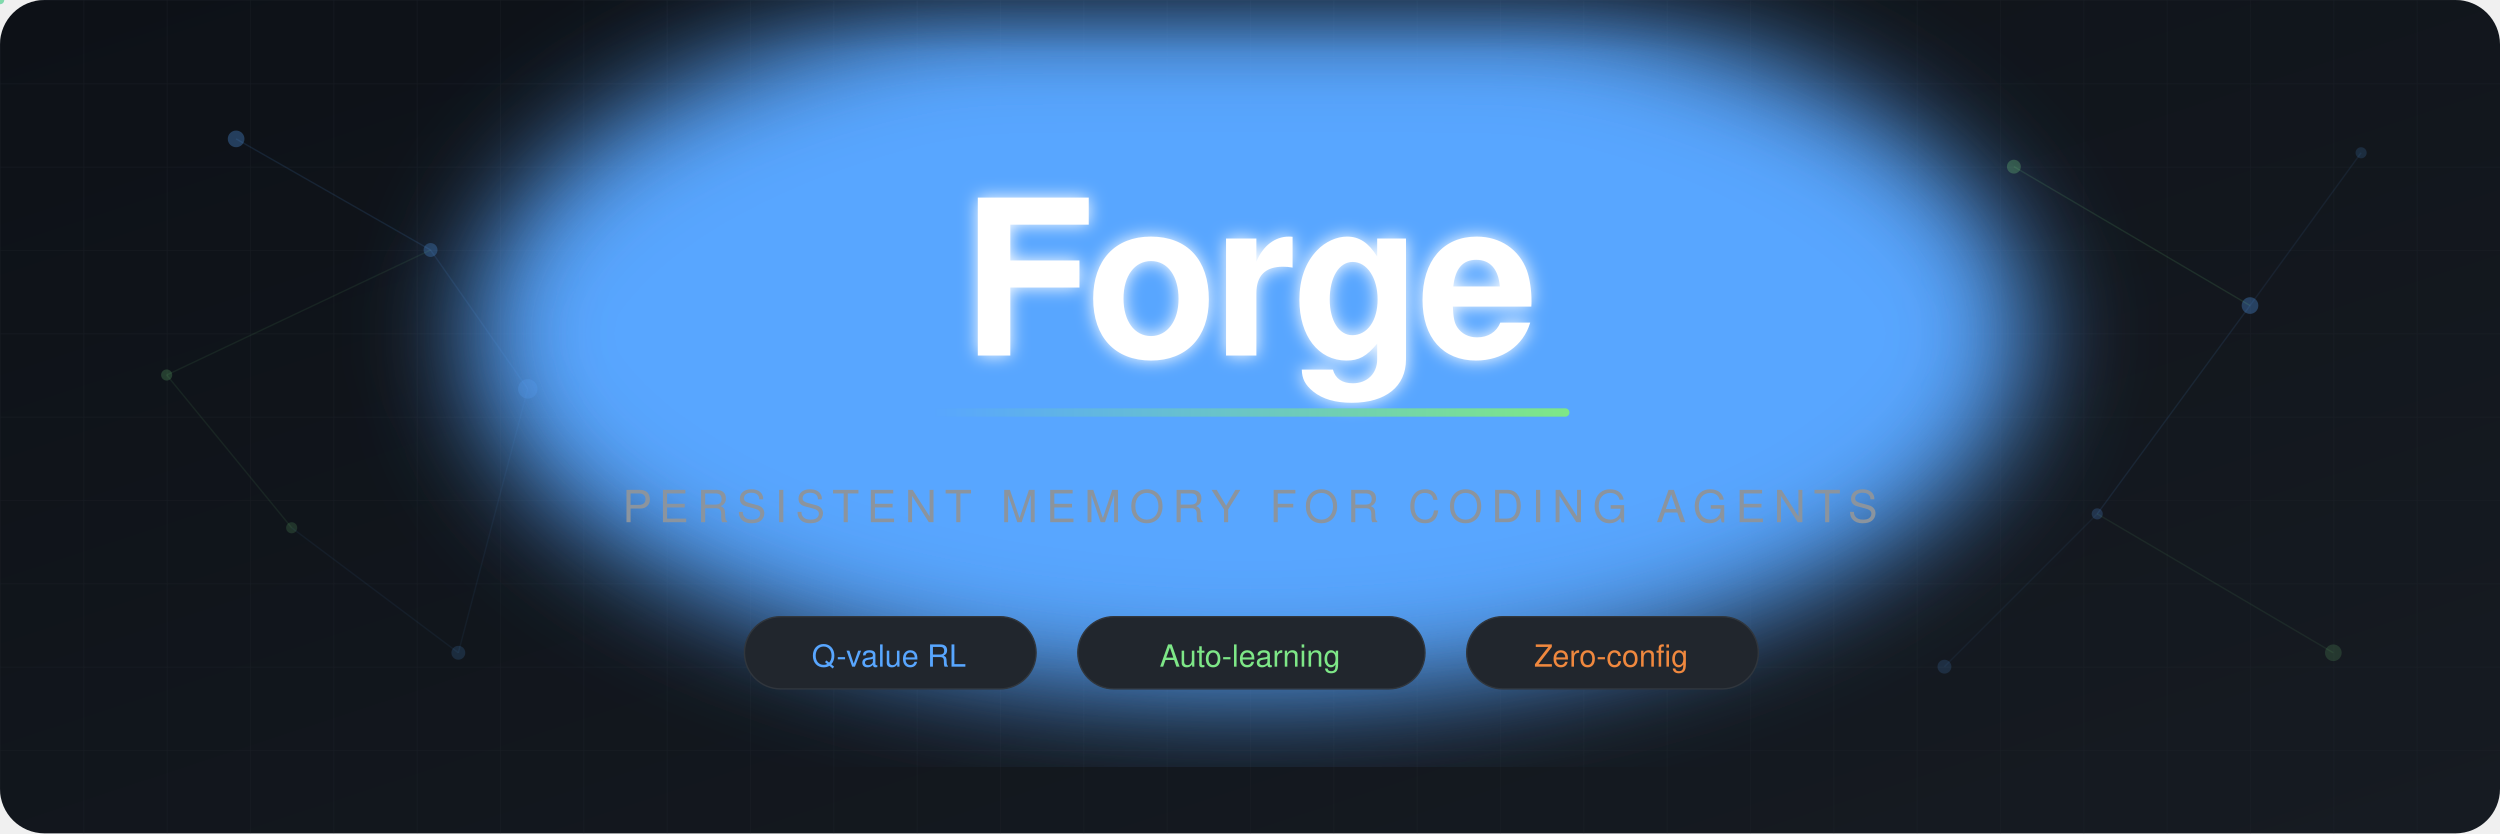
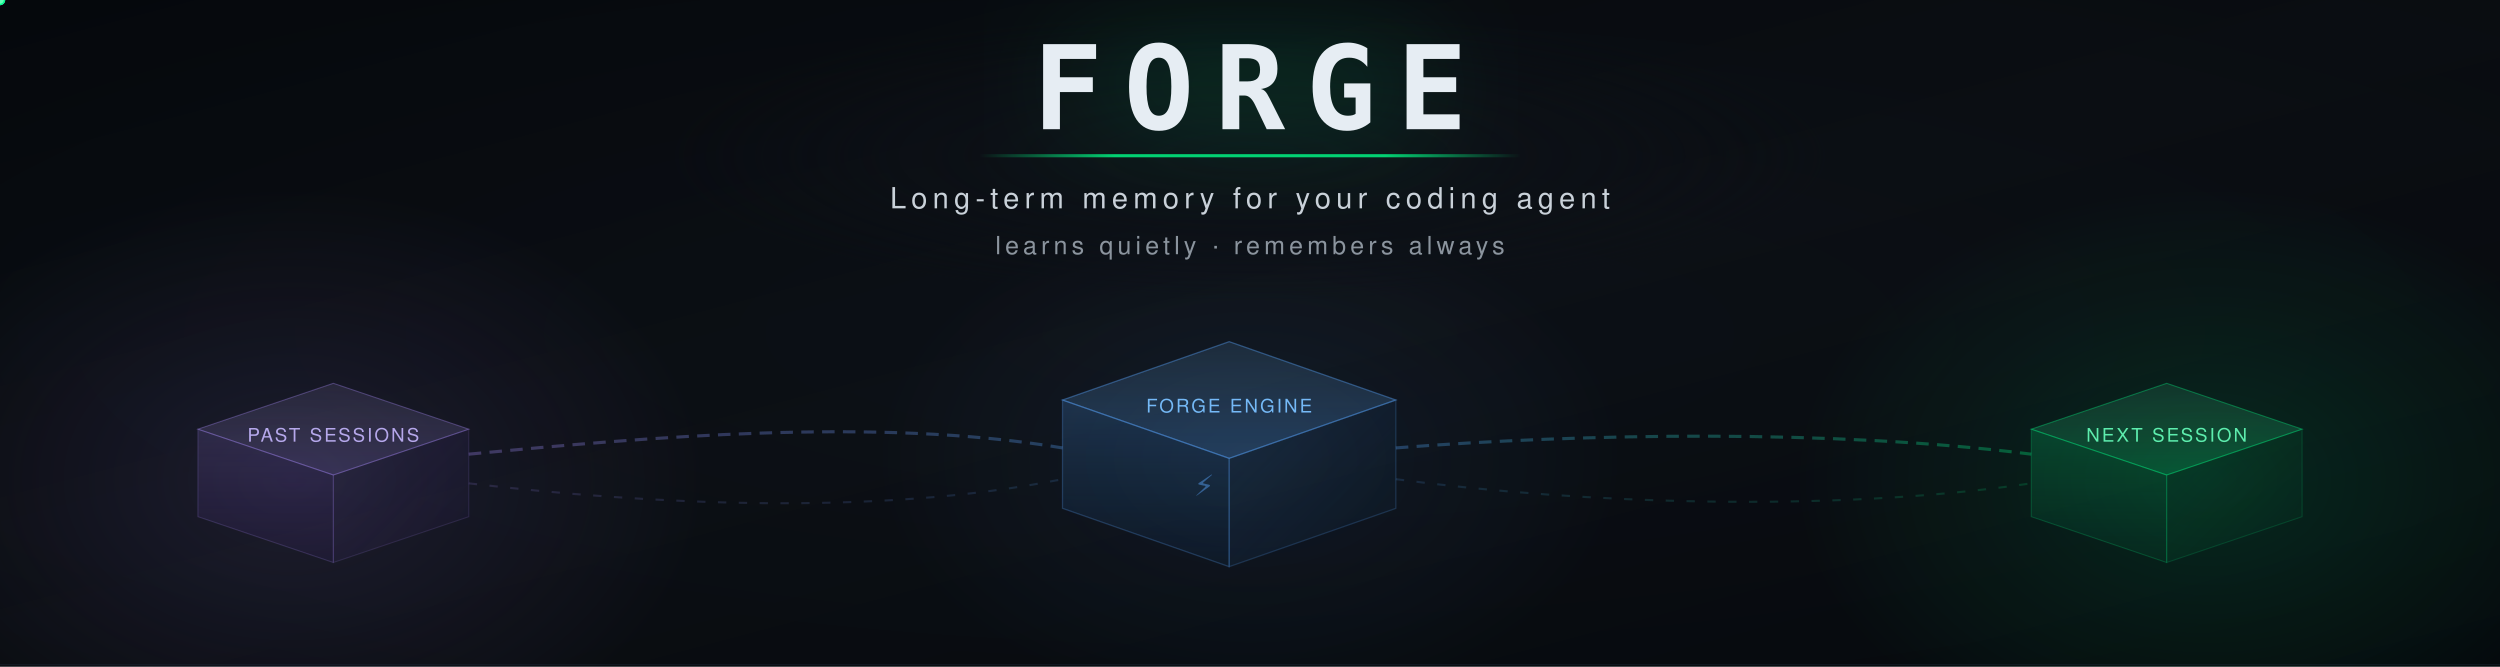
- <svg xmlns="http://www.w3.org/2000/svg" viewBox="0 0 900 300">
+ <svg xmlns="http://www.w3.org/2000/svg" viewBox="0 0 1200 320">
  <defs>
    <linearGradient id="bg" x1="0%" y1="0%" x2="100%" y2="100%">
-       <stop offset="0%" stop-color="#0d1117" />
-       <stop offset="100%" stop-color="#161b22" />
+       <stop offset="0%" stop-color="#070b10" />
+       <stop offset="50%" stop-color="#0d1117" />
+       <stop offset="100%" stop-color="#070b10" />
    </linearGradient>
-     <linearGradient id="accent" x1="0%" y1="0%" x2="100%" y2="0%">
+     <radialGradient id="vignette" cx="50%" cy="50%" r="70%">
+       <stop offset="0%" stop-color="#000" stop-opacity="0" />
+       <stop offset="100%" stop-color="#000" stop-opacity="0.25" />
+     </radialGradient>
+     <radialGradient id="orb-purple" cx="50%" cy="50%" r="50%">
+       <stop offset="0%" stop-color="#a78bfa" stop-opacity="0.12" />
+       <stop offset="100%" stop-color="#a78bfa" stop-opacity="0" />
+     </radialGradient>
+     <radialGradient id="orb-blue" cx="50%" cy="50%" r="50%">
+       <stop offset="0%" stop-color="#58a6ff" stop-opacity="0.08" />
+       <stop offset="100%" stop-color="#58a6ff" stop-opacity="0" />
+     </radialGradient>
+     <radialGradient id="orb-green" cx="50%" cy="50%" r="50%">
+       <stop offset="0%" stop-color="#00ff88" stop-opacity="0.12" />
+       <stop offset="100%" stop-color="#00ff88" stop-opacity="0" />
+     </radialGradient>
+     <radialGradient id="title-bg" cx="50%" cy="50%" r="50%">
+       <stop offset="0%" stop-color="#0d1117" stop-opacity="0.92" />
+       <stop offset="60%" stop-color="#0d1117" stop-opacity="0.5" />
+       <stop offset="100%" stop-color="#0d1117" stop-opacity="0" />
+     </radialGradient>
+     <linearGradient id="line-grad" x1="0%" y1="0%" x2="100%" y2="0%">
+       <stop offset="0%" stop-color="#00ff88" stop-opacity="0" />
+       <stop offset="25%" stop-color="#00ff88" stop-opacity="0.8" />
+       <stop offset="75%" stop-color="#00ff88" stop-opacity="0.8" />
+       <stop offset="100%" stop-color="#00ff88" stop-opacity="0" />
+     </linearGradient>
+     <linearGradient id="box-purple-top" x1="0%" y1="100%" x2="0%" y2="0%">
+       <stop offset="0%" stop-color="#a78bfa" stop-opacity="0.20" />
+       <stop offset="100%" stop-color="#c4b5fd" stop-opacity="0.10" />
+     </linearGradient>
+     <linearGradient id="box-purple-face" x1="0%" y1="0%" x2="0%" y2="100%">
+       <stop offset="0%" stop-color="#a78bfa" stop-opacity="0.16" />
+       <stop offset="100%" stop-color="#7c3aed" stop-opacity="0.06" />
+     </linearGradient>
+     <linearGradient id="box-purple-side" x1="0%" y1="0%" x2="100%" y2="100%">
+       <stop offset="0%" stop-color="#a78bfa" stop-opacity="0.10" />
+       <stop offset="100%" stop-color="#6d28d9" stop-opacity="0.03" />
+     </linearGradient>
+     <linearGradient id="box-blue-top" x1="0%" y1="100%" x2="0%" y2="0%">
+       <stop offset="0%" stop-color="#58a6ff" stop-opacity="0.25" />
+       <stop offset="100%" stop-color="#79c0ff" stop-opacity="0.12" />
+     </linearGradient>
+     <linearGradient id="box-blue-face" x1="0%" y1="0%" x2="0%" y2="100%">
+       <stop offset="0%" stop-color="#58a6ff" stop-opacity="0.20" />
+       <stop offset="100%" stop-color="#1d6fc0" stop-opacity="0.06" />
+     </linearGradient>
+     <linearGradient id="box-blue-side" x1="0%" y1="0%" x2="100%" y2="100%">
+       <stop offset="0%" stop-color="#58a6ff" stop-opacity="0.12" />
+       <stop offset="100%" stop-color="#1a5aa0" stop-opacity="0.03" />
+     </linearGradient>
+     <linearGradient id="box-green-top" x1="0%" y1="100%" x2="0%" y2="0%">
+       <stop offset="0%" stop-color="#00ff88" stop-opacity="0.22" />
+       <stop offset="100%" stop-color="#66ffbb" stop-opacity="0.10" />
+     </linearGradient>
+     <linearGradient id="box-green-face" x1="0%" y1="0%" x2="0%" y2="100%">
+       <stop offset="0%" stop-color="#00ff88" stop-opacity="0.18" />
+       <stop offset="100%" stop-color="#00b86b" stop-opacity="0.06" />
+     </linearGradient>
+     <linearGradient id="box-green-side" x1="0%" y1="0%" x2="100%" y2="100%">
+       <stop offset="0%" stop-color="#00ff88" stop-opacity="0.10" />
+       <stop offset="100%" stop-color="#00994d" stop-opacity="0.03" />
+     </linearGradient>
+     <linearGradient id="flow-1" x1="0%" y1="0%" x2="100%" y2="0%">
+       <stop offset="0%" stop-color="#a78bfa" />
+       <stop offset="100%" stop-color="#58a6ff" />
+     </linearGradient>
+     <linearGradient id="flow-2" x1="0%" y1="0%" x2="100%" y2="0%">
      <stop offset="0%" stop-color="#58a6ff" />
-       <stop offset="100%" stop-color="#7ee787" />
+       <stop offset="100%" stop-color="#00ff88" />
    </linearGradient>
-     <filter id="glow">
-       <feGaussianBlur stdDeviation="3" result="blur" />
+     <filter id="glow-soft" x="-50%" y="-50%" width="200%" height="200%">
+       <feGaussianBlur stdDeviation="6" result="blur" />
      <feMerge>
        <feMergeNode in="blur" />
        <feMergeNode in="SourceGraphic" />
      </feMerge>
    </filter>
-     <filter id="soft">
-       <feGaussianBlur stdDeviation="20" />
+     <filter id="title-halo" x="-30%" y="-100%" width="160%" height="300%">
+       <feGaussianBlur stdDeviation="28" />
    </filter>
-     <pattern id="grid" width="30" height="30" patternUnits="userSpaceOnUse">
-       <path d="M30 0L0 0 0 30" fill="none" stroke="#21262d" stroke-width="0.5" />
-     </pattern>
  </defs>
-   <rect width="900" height="300" fill="url(#bg)" rx="16" />
-   <rect width="900" height="300" fill="url(#grid)" opacity="0.4" rx="16" />
-   <ellipse cx="450" cy="120" rx="280" ry="130" fill="#58a6ff" filter="url(#soft)">
-     <animate attributeName="opacity" values="0.02;0.05;0.02" dur="4s" repeatCount="indefinite" />
+   <rect width="1200" height="320" fill="url(#bg)" />
+   <rect width="1200" height="320" fill="url(#vignette)" />
+   <ellipse cx="140" cy="230" rx="200" ry="140" fill="url(#orb-purple)">
+     <animate attributeName="rx" values="200;225;200" dur="8s" repeatCount="indefinite" />
  </ellipse>
-   <g>
-     <circle cx="85" cy="50" r="3" fill="#58a6ff" opacity="0.3">
-       <animate attributeName="opacity" values="0.2;0.6;0.2" dur="3s" repeatCount="indefinite" />
-     </circle>
-     <circle cx="155" cy="90" r="2.5" fill="#58a6ff" opacity="0.25">
-       <animate attributeName="opacity" values="0.15;0.5;0.15" dur="3.5s" repeatCount="indefinite" />
-     </circle>
-     <circle cx="60" cy="135" r="2" fill="#7ee787" opacity="0.2">
-       <animate attributeName="opacity" values="0.1;0.4;0.1" dur="4.2s" repeatCount="indefinite" />
-     </circle>
-     <circle cx="190" cy="140" r="3.5" fill="#58a6ff" opacity="0.2">
-       <animate attributeName="opacity" values="0.15;0.45;0.15" dur="3.8s" repeatCount="indefinite" />
-     </circle>
-     <circle cx="105" cy="190" r="2" fill="#7ee787" opacity="0.15">
-       <animate attributeName="opacity" values="0.1;0.35;0.1" dur="4.5s" repeatCount="indefinite" />
-     </circle>
-     <circle cx="165" cy="235" r="2.5" fill="#58a6ff" opacity="0.15">
-       <animate attributeName="opacity" values="0.08;0.3;0.08" dur="3.2s" repeatCount="indefinite" />
-     </circle>
-     <line x1="85" y1="50" x2="155" y2="90" stroke="#58a6ff" stroke-width="0.5" opacity="0.12" />
-     <line x1="155" y1="90" x2="190" y2="140" stroke="#58a6ff" stroke-width="0.5" opacity="0.1" />
-     <line x1="60" y1="135" x2="155" y2="90" stroke="#7ee787" stroke-width="0.5" opacity="0.08" />
-     <line x1="60" y1="135" x2="105" y2="190" stroke="#7ee787" stroke-width="0.5" opacity="0.08" />
-     <line x1="190" y1="140" x2="165" y2="235" stroke="#58a6ff" stroke-width="0.5" opacity="0.06" />
-     <line x1="105" y1="190" x2="165" y2="235" stroke="#58a6ff" stroke-width="0.5" opacity="0.06" />
-     <circle r="1.5" fill="#58a6ff" opacity="0.7">
-       <animateMotion dur="4s" repeatCount="indefinite" path="M85,50 L155,90 L190,140 L165,235" />
-     </circle>
-   </g>
-   <g>
-     <circle cx="725" cy="60" r="2.5" fill="#7ee787" opacity="0.25">
-       <animate attributeName="opacity" values="0.15;0.5;0.15" dur="3.7s" repeatCount="indefinite" />
-     </circle>
-     <circle cx="810" cy="110" r="3" fill="#58a6ff" opacity="0.3">
-       <animate attributeName="opacity" values="0.2;0.55;0.2" dur="3.3s" repeatCount="indefinite" />
-     </circle>
-     <circle cx="850" cy="55" r="2" fill="#58a6ff" opacity="0.15">
-       <animate attributeName="opacity" values="0.1;0.35;0.1" dur="4s" repeatCount="indefinite" />
-     </circle>
-     <circle cx="755" cy="185" r="2" fill="#58a6ff" opacity="0.2">
-       <animate attributeName="opacity" values="0.12;0.4;0.12" dur="4.3s" repeatCount="indefinite" />
-     </circle>
-     <circle cx="840" cy="235" r="3" fill="#7ee787" opacity="0.15">
-       <animate attributeName="opacity" values="0.1;0.35;0.1" dur="3.5s" repeatCount="indefinite" />
-     </circle>
-     <circle cx="700" cy="240" r="2.5" fill="#58a6ff" opacity="0.15">
-       <animate attributeName="opacity" values="0.1;0.3;0.1" dur="4.1s" repeatCount="indefinite" />
-     </circle>
-     <line x1="725" y1="60" x2="810" y2="110" stroke="#7ee787" stroke-width="0.5" opacity="0.12" />
-     <line x1="810" y1="110" x2="850" y2="55" stroke="#58a6ff" stroke-width="0.5" opacity="0.08" />
-     <line x1="810" y1="110" x2="755" y2="185" stroke="#58a6ff" stroke-width="0.5" opacity="0.1" />
-     <line x1="755" y1="185" x2="840" y2="235" stroke="#7ee787" stroke-width="0.5" opacity="0.08" />
-     <line x1="755" y1="185" x2="700" y2="240" stroke="#58a6ff" stroke-width="0.5" opacity="0.06" />
-     <circle r="1.5" fill="#7ee787" opacity="0.7">
-       <animateMotion dur="4.5s" repeatCount="indefinite" path="M725,60 L810,110 L755,185 L840,235" />
-     </circle>
-   </g>
-   <g>
-     <circle cx="370" cy="105" r="1" fill="#f97316" opacity="0">
-       <animate attributeName="opacity" values="0;0.8;0" dur="2.5s" begin="0s" repeatCount="indefinite" />
-       <animate attributeName="cy" values="105;90" dur="2.5s" begin="0s" repeatCount="indefinite" />
-     </circle>
-     <circle cx="530" cy="108" r="1.2" fill="#fbbf24" opacity="0">
-       <animate attributeName="opacity" values="0;0.6;0" dur="3s" begin="1.2s" repeatCount="indefinite" />
-       <animate attributeName="cy" values="108;92" dur="3s" begin="1.2s" repeatCount="indefinite" />
-     </circle>
-     <circle cx="420" cy="100" r="0.8" fill="#f97316" opacity="0">
-       <animate attributeName="opacity" values="0;0.7;0" dur="2.8s" begin="0.7s" repeatCount="indefinite" />
-       <animate attributeName="cy" values="100;85" dur="2.8s" begin="0.7s" repeatCount="indefinite" />
-     </circle>
-     <circle cx="490" cy="103" r="1" fill="#fbbf24" opacity="0">
-       <animate attributeName="opacity" values="0;0.5;0" dur="3.2s" begin="2s" repeatCount="indefinite" />
-       <animate attributeName="cy" values="103;88" dur="3.2s" begin="2s" repeatCount="indefinite" />
-     </circle>
-   </g>
-   <text x="450" y="128" text-anchor="middle" font-family="-apple-system, BlinkMacSystemFont, 'Segoe UI', Helvetica, Arial, sans-serif" font-size="78" font-weight="800" fill="white" letter-spacing="-2" filter="url(#glow)">Forge</text>
-   <rect x="335" y="147" width="230" height="3" rx="1.5" fill="url(#accent)">
+   <ellipse cx="600" cy="220" rx="180" ry="120" fill="url(#orb-blue)">
+     <animate attributeName="rx" values="180;200;180" dur="7s" repeatCount="indefinite" />
+   </ellipse>
+   <ellipse cx="1060" cy="230" rx="200" ry="140" fill="url(#orb-green)">
+     <animate attributeName="rx" values="200;228;200" dur="9s" repeatCount="indefinite" />
+   </ellipse>
+   <ellipse cx="600" cy="75" rx="280" ry="70" fill="url(#title-bg)" />
+   <text x="600" y="62" text-anchor="middle" font-family="'SF Mono','Fira Code','JetBrains Mono',monospace" font-size="56" font-weight="700" fill="#00ff88" filter="url(#title-halo)" opacity="0.3">FORGE</text>
+   <text x="600" y="62" text-anchor="middle" font-family="'SF Mono','Fira Code','JetBrains Mono',monospace" font-size="56" font-weight="700" fill="#e6edf3" letter-spacing="10">FORGE</text>
+   <rect x="470" y="74" width="260" height="1.5" fill="url(#line-grad)">
    <animate attributeName="opacity" values="0.5;1;0.5" dur="3s" repeatCount="indefinite" />
  </rect>
-   <text x="450" y="188" text-anchor="middle" font-family="-apple-system, BlinkMacSystemFont, 'Segoe UI', Helvetica, Arial, sans-serif" font-size="16" fill="#8b949e" letter-spacing="3">PERSISTENT MEMORY FOR CODING AGENTS</text>
-   <g>
-     <rect x="268" y="222" width="105" height="26" fill="#21262d" rx="13" stroke="#30363d" stroke-width="0.5" />
-     <text x="320" y="240" text-anchor="middle" font-family="-apple-system, BlinkMacSystemFont, 'Segoe UI', Helvetica, Arial, sans-serif" font-size="11" fill="#58a6ff">Q-value RL</text>
-     <rect x="388" y="222" width="125" height="26" fill="#21262d" rx="13" stroke="#30363d" stroke-width="0.5" />
-     <text x="450" y="240" text-anchor="middle" font-family="-apple-system, BlinkMacSystemFont, 'Segoe UI', Helvetica, Arial, sans-serif" font-size="11" fill="#7ee787">Auto-learning</text>
-     <rect x="528" y="222" width="105" height="26" fill="#21262d" rx="13" stroke="#30363d" stroke-width="0.5" />
-     <text x="580" y="240" text-anchor="middle" font-family="-apple-system, BlinkMacSystemFont, 'Segoe UI', Helvetica, Arial, sans-serif" font-size="11" fill="#f0883e">Zero-config</text>
+   <text x="600" y="100" text-anchor="middle" font-family="-apple-system,'Segoe UI',Helvetica,Arial,sans-serif" font-size="14" font-weight="400" fill="#c9d1d9" letter-spacing="2.5">Long-term memory for your coding agent</text>
+   <text x="600" y="122" text-anchor="middle" font-family="-apple-system,'Segoe UI',Helvetica,Arial,sans-serif" font-size="12" font-weight="300" fill="#8b949e" letter-spacing="2">learns quietly · remembers always</text>
+   <g transform="translate(95, 220)">
+     <polygon points="0,-14 65,-36 130,-14 65,8" fill="url(#box-purple-top)" stroke="#a78bfa" stroke-width="0.5" stroke-opacity="0.35" />
+     <polygon points="0,-14 65,8 65,50 0,28" fill="url(#box-purple-face)" stroke="#a78bfa" stroke-width="0.5" stroke-opacity="0.2" />
+     <polygon points="65,8 130,-14 130,28 65,50" fill="url(#box-purple-side)" stroke="#a78bfa" stroke-width="0.5" stroke-opacity="0.15" />
+     <text x="65" y="-8" text-anchor="middle" font-family="-apple-system,'Segoe UI',Helvetica,sans-serif" font-size="9" fill="#c4b5fd" opacity="0.9" letter-spacing="1">PAST SESSIONS</text>
  </g>
+   <g transform="translate(510, 210)">
+     <polygon points="0,-18 80,-46 160,-18 80,10" fill="url(#box-blue-top)" stroke="#58a6ff" stroke-width="0.6" stroke-opacity="0.4" />
+     <polygon points="0,-18 80,10 80,62 0,34" fill="url(#box-blue-face)" stroke="#58a6ff" stroke-width="0.6" stroke-opacity="0.25" />
+     <polygon points="80,10 160,-18 160,34 80,62" fill="url(#box-blue-side)" stroke="#58a6ff" stroke-width="0.6" stroke-opacity="0.2" />
+     <text x="68" y="28" text-anchor="middle" font-family="-apple-system,'Segoe UI',Helvetica,sans-serif" font-size="14" fill="#58a6ff" opacity="0.45">⚡</text>
+     <text x="80" y="-12" text-anchor="middle" font-family="-apple-system,'Segoe UI',Helvetica,sans-serif" font-size="9" fill="#79c0ff" opacity="0.95" letter-spacing="1">FORGE ENGINE</text>
+   </g>
+   <g transform="translate(975, 220)">
+     <polygon points="0,-14 65,-36 130,-14 65,8" fill="url(#box-green-top)" stroke="#00ff88" stroke-width="0.5" stroke-opacity="0.35" />
+     <polygon points="0,-14 65,8 65,50 0,28" fill="url(#box-green-face)" stroke="#00ff88" stroke-width="0.5" stroke-opacity="0.2" />
+     <polygon points="65,8 130,-14 130,28 65,50" fill="url(#box-green-side)" stroke="#00ff88" stroke-width="0.5" stroke-opacity="0.15" />
+     <text x="65" y="-8" text-anchor="middle" font-family="-apple-system,'Segoe UI',Helvetica,sans-serif" font-size="9" fill="#66ffbb" opacity="0.9" letter-spacing="1">NEXT SESSION</text>
+   </g>
+   <path d="M225,218 C310,210 420,200 510,215" fill="none" stroke="url(#flow-1)" stroke-width="1.5" stroke-opacity="0.3" stroke-dasharray="6,4">
+     <animate attributeName="stroke-dashoffset" values="0;-20" dur="2s" repeatCount="indefinite" />
+   </path>
+   <path d="M225,232 C310,242 420,248 510,230" fill="none" stroke="url(#flow-1)" stroke-width="1" stroke-opacity="0.15" stroke-dasharray="4,6">
+     <animate attributeName="stroke-dashoffset" values="0;-20" dur="2.5s" repeatCount="indefinite" />
+   </path>
+   <path d="M670,215 C760,208 880,206 975,218" fill="none" stroke="url(#flow-2)" stroke-width="1.5" stroke-opacity="0.3" stroke-dasharray="6,4">
+     <animate attributeName="stroke-dashoffset" values="0;-20" dur="2s" repeatCount="indefinite" />
+   </path>
+   <path d="M670,230 C760,242 880,246 975,232" fill="none" stroke="url(#flow-2)" stroke-width="1" stroke-opacity="0.15" stroke-dasharray="4,6">
+     <animate attributeName="stroke-dashoffset" values="0;-20" dur="2.5s" repeatCount="indefinite" />
+   </path>
+   <text opacity="0">
+     <animateMotion dur="5s" repeatCount="indefinite" path="M225,208 C310,200 420,190 510,205" />
+     <animate attributeName="opacity" values="0;0.7;0.7;0" dur="5s" repeatCount="indefinite" />
+     <tspan font-family="-apple-system,'Segoe UI',Helvetica,sans-serif" font-size="9" fill="#c4b5fd" letter-spacing="0.5">failures</tspan>
+   </text>
+   <text opacity="0">
+     <animateMotion dur="5.5s" repeatCount="indefinite" path="M225,242 C310,252 420,255 510,240" begin="2s" />
+     <animate attributeName="opacity" values="0;0.6;0.6;0" dur="5.5s" repeatCount="indefinite" begin="2s" />
+     <tspan font-family="-apple-system,'Segoe UI',Helvetica,sans-serif" font-size="9" fill="#c4b5fd" letter-spacing="0.5">patterns</tspan>
+   </text>
+   <text opacity="0">
+     <animateMotion dur="5s" repeatCount="indefinite" path="M670,205 C760,198 880,196 975,208" />
+     <animate attributeName="opacity" values="0;0.7;0.7;0" dur="5s" repeatCount="indefinite" />
+     <tspan font-family="-apple-system,'Segoe UI',Helvetica,sans-serif" font-size="9" fill="#66ffbb" letter-spacing="0.5">warnings</tspan>
+   </text>
+   <text opacity="0">
+     <animateMotion dur="5.5s" repeatCount="indefinite" path="M670,240 C760,252 880,255 975,242" begin="2s" />
+     <animate attributeName="opacity" values="0;0.6;0.6;0" dur="5.5s" repeatCount="indefinite" begin="2s" />
+     <tspan font-family="-apple-system,'Segoe UI',Helvetica,sans-serif" font-size="9" fill="#66ffbb" letter-spacing="0.5">experiences</tspan>
+   </text>
+   <circle r="2.5" fill="#a78bfa" filter="url(#glow-soft)">
+     <animateMotion dur="3s" repeatCount="indefinite" path="M225,218 C310,210 420,200 510,215" />
+     <animate attributeName="opacity" values="0;0.9;0.9;0" dur="3s" repeatCount="indefinite" />
+   </circle>
+   <circle r="1.8" fill="#c4b5fd">
+     <animateMotion dur="3.8s" repeatCount="indefinite" path="M225,232 C310,242 420,248 510,230" begin="1s" />
+     <animate attributeName="opacity" values="0;0.7;0.7;0" dur="3.8s" repeatCount="indefinite" begin="1s" />
+   </circle>
+   <circle r="2.5" fill="#00ff88" filter="url(#glow-soft)">
+     <animateMotion dur="3s" repeatCount="indefinite" path="M670,215 C760,208 880,206 975,218" />
+     <animate attributeName="opacity" values="0;0.9;0.9;0" dur="3s" repeatCount="indefinite" />
+   </circle>
+   <circle r="1.8" fill="#66ffbb">
+     <animateMotion dur="3.8s" repeatCount="indefinite" path="M670,230 C760,242 880,246 975,232" begin="1s" />
+     <animate attributeName="opacity" values="0;0.7;0.7;0" dur="3.8s" repeatCount="indefinite" begin="1s" />
+   </circle>
+   <line x1="0" y1="319" x2="1200" y2="319" stroke="#1e2a3a" stroke-width="0.5" opacity="0.4" />
</svg>
